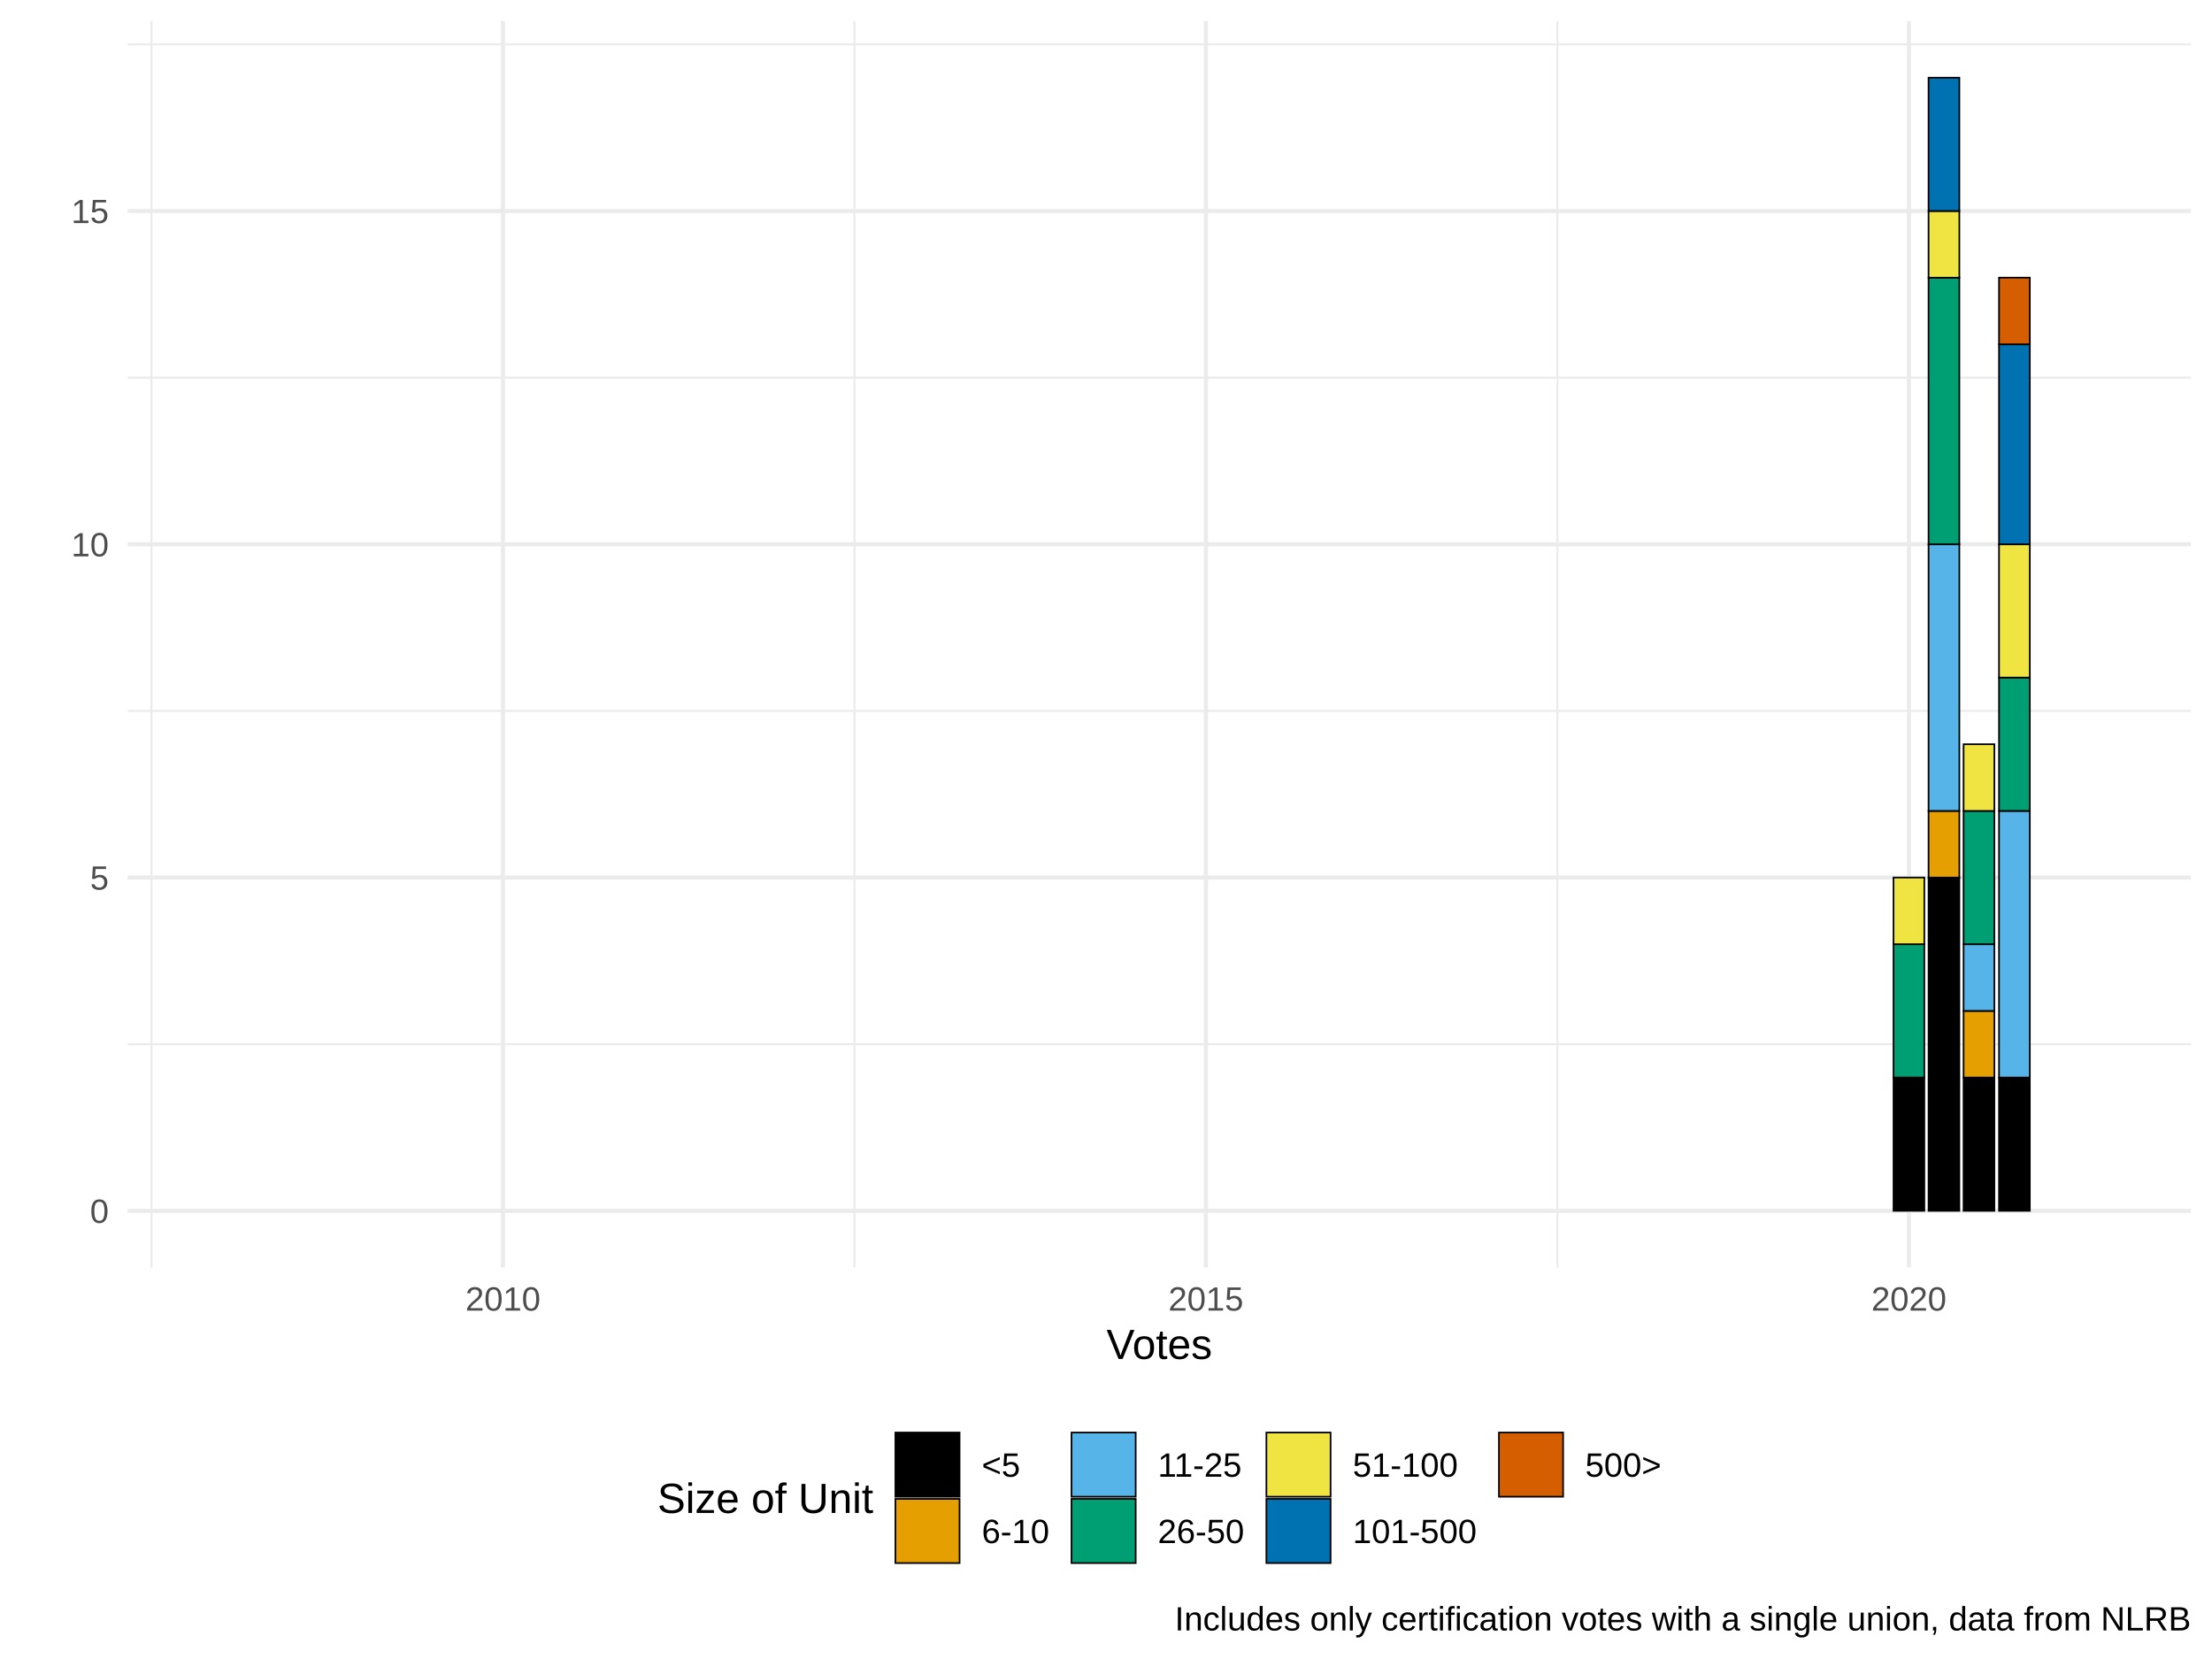
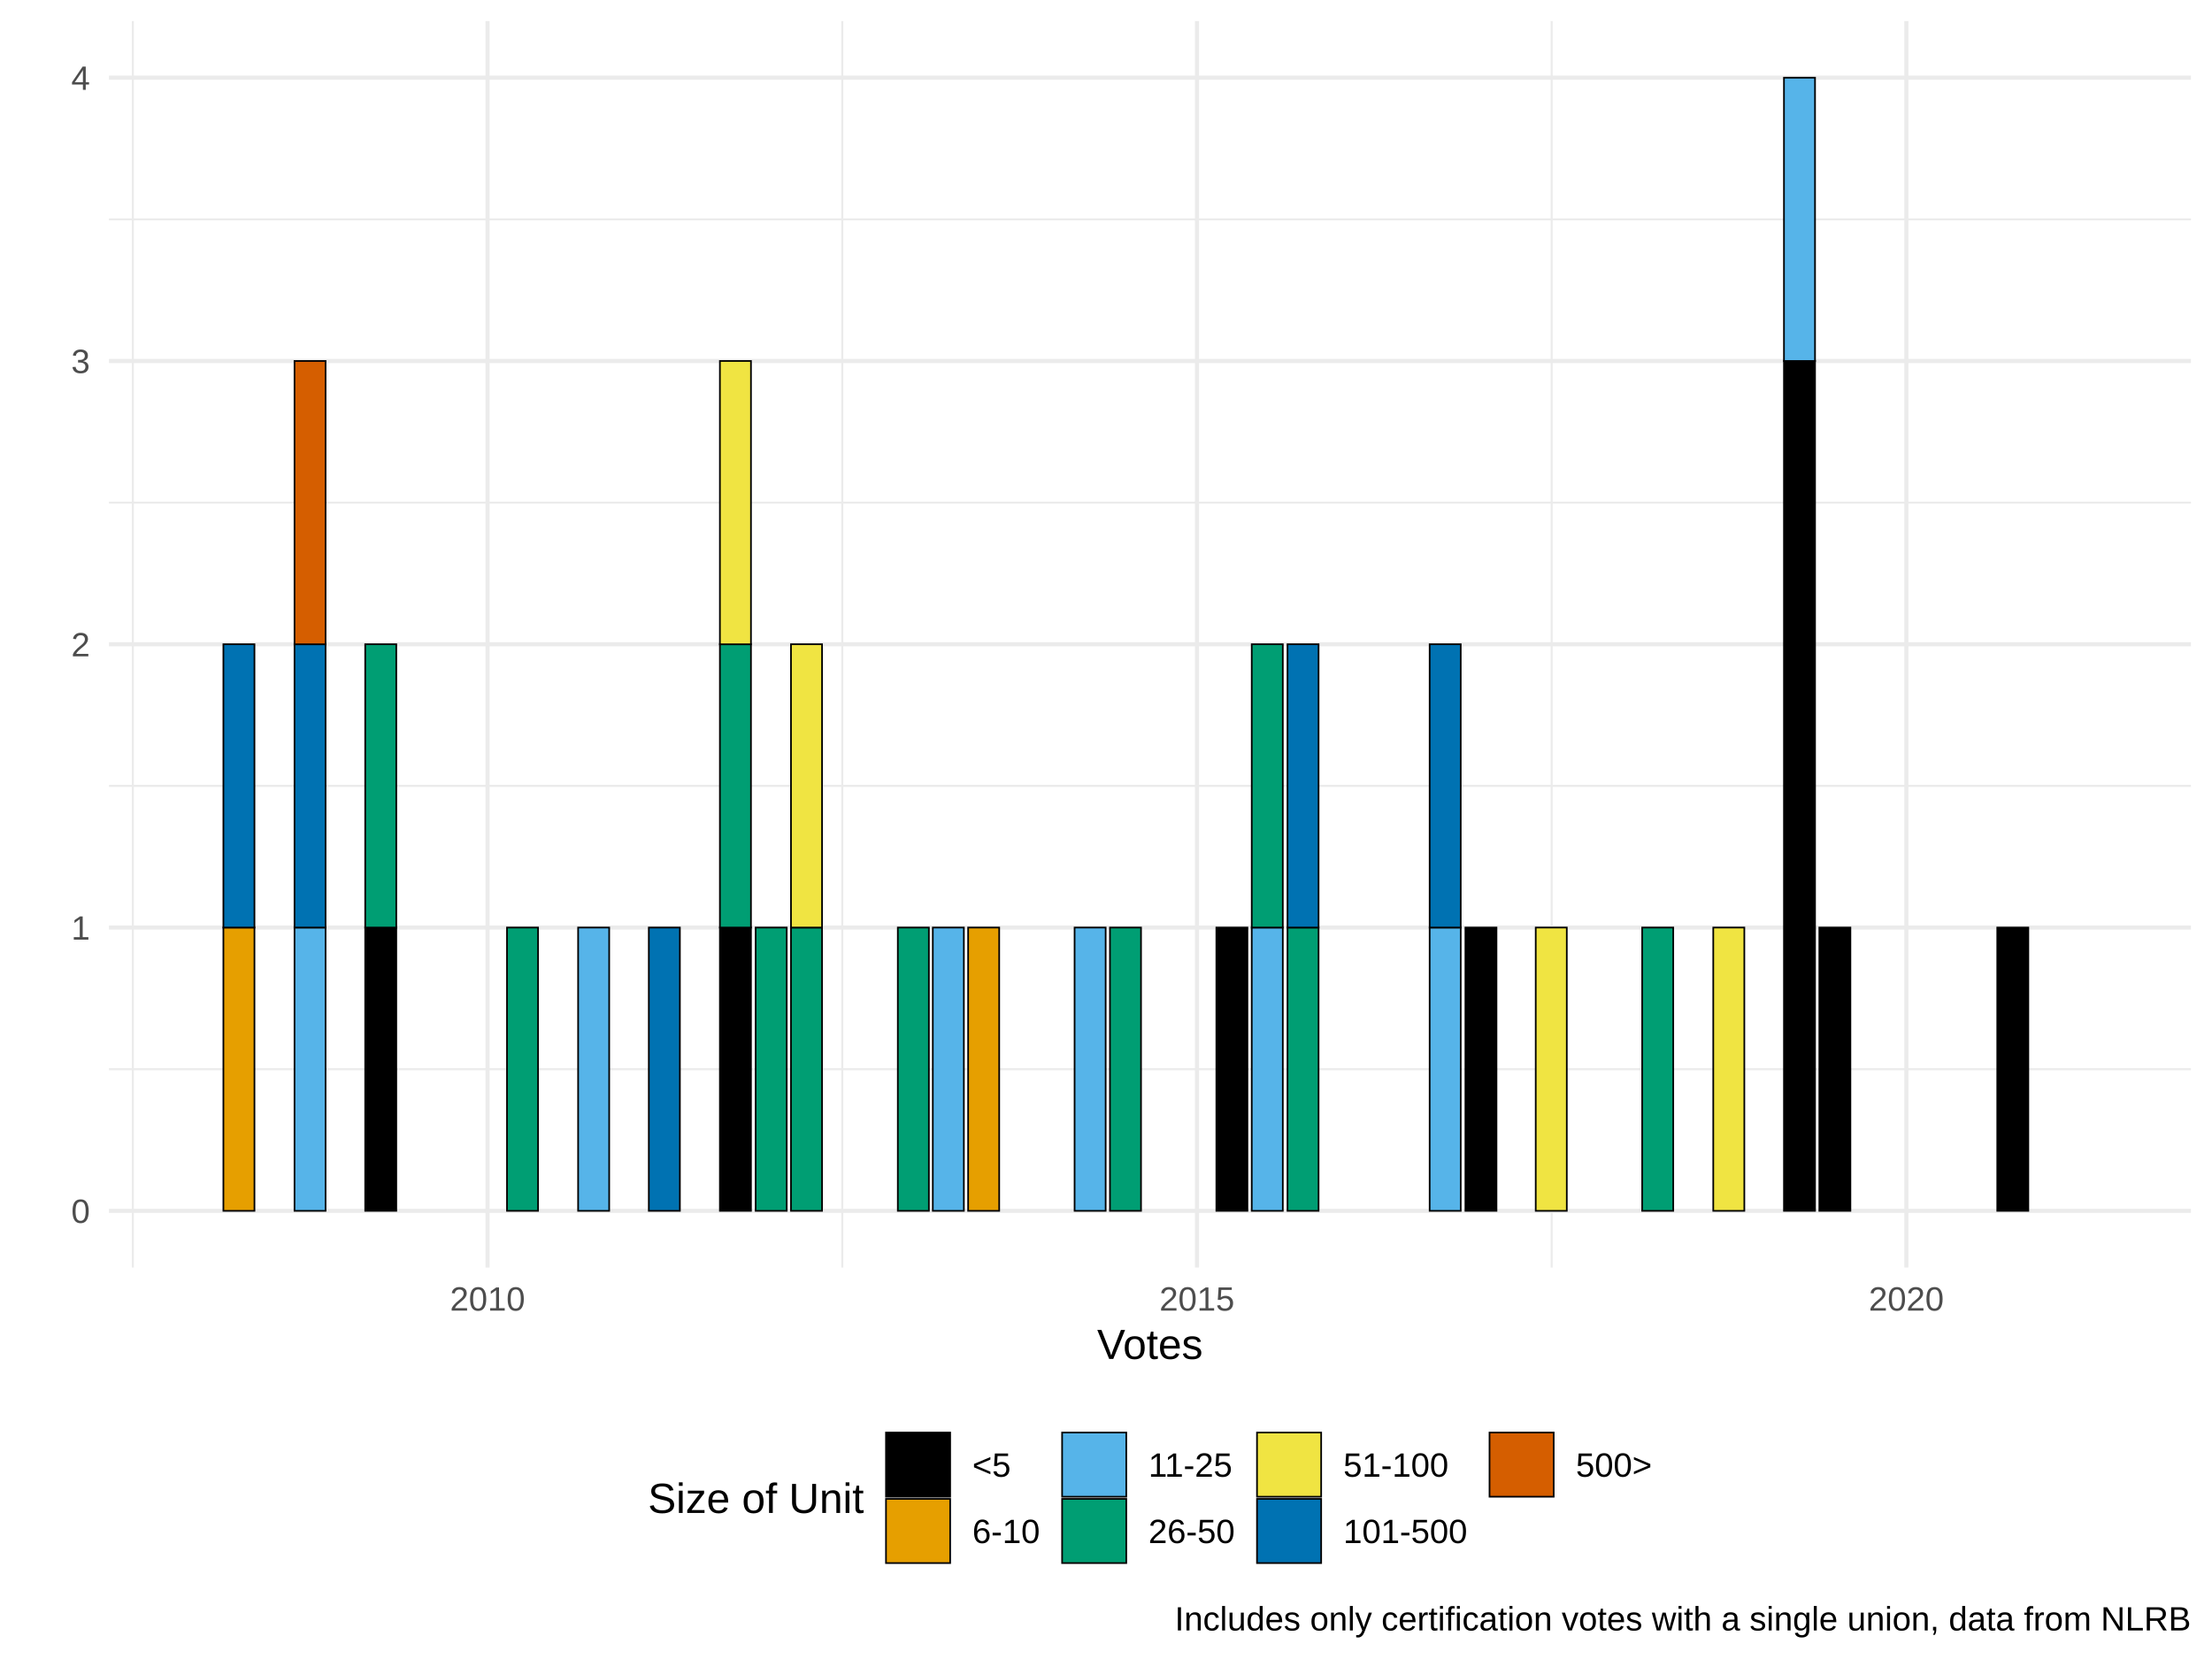
<svg xmlns="http://www.w3.org/2000/svg" class="svglite" width="576.00pt" height="432.00pt" viewBox="0 0 576.00 432.00">
  <defs>
    <style type="text/css">
    .svglite line, .svglite polyline, .svglite polygon, .svglite path, .svglite rect, .svglite circle {
      fill: none;
      stroke: #000000;
      stroke-linecap: round;
      stroke-linejoin: round;
      stroke-miterlimit: 10.00;
    }
  </style>
  </defs>
  <rect width="100%" height="100%" style="stroke: none; fill: #FFFFFF;" />
  <defs>
    <clipPath id="cpMC4wMHw1NzYuMDB8MC4wMHw0MzIuMDA=">
      <rect x="0.00" y="0.00" width="576.00" height="432.00" />
    </clipPath>
  </defs>
  <g clip-path="url(#cpMC4wMHw1NzYuMDB8MC4wMHw0MzIuMDA=)">
</g>
  <defs>
-     <clipPath id="cpMzMuMjd8NTcwLjUyfDUuNDh8MzMwLjA1">
-       <rect x="33.27" y="5.48" width="537.25" height="324.57" />
+     <clipPath id="cpMjguMzd8NTcwLjUyfDUuNDh8MzMwLjA1">
+       <rect x="28.37" y="5.48" width="542.15" height="324.57" />
    </clipPath>
  </defs>
-   <g clip-path="url(#cpMzMuMjd8NTcwLjUyfDUuNDh8MzMwLjA1)">
-     <polyline points="33.27,271.91 570.52,271.91 " style="stroke-width: 0.53; stroke: #EBEBEB; stroke-linecap: butt;" />
-     <polyline points="33.27,185.12 570.52,185.12 " style="stroke-width: 0.53; stroke: #EBEBEB; stroke-linecap: butt;" />
-     <polyline points="33.27,98.34 570.52,98.34 " style="stroke-width: 0.53; stroke: #EBEBEB; stroke-linecap: butt;" />
-     <polyline points="33.27,11.55 570.52,11.55 " style="stroke-width: 0.53; stroke: #EBEBEB; stroke-linecap: butt;" />
-     <polyline points="39.44,330.05 39.44,5.48 " style="stroke-width: 0.53; stroke: #EBEBEB; stroke-linecap: butt;" />
-     <polyline points="222.50,330.05 222.50,5.48 " style="stroke-width: 0.53; stroke: #EBEBEB; stroke-linecap: butt;" />
-     <polyline points="405.55,330.05 405.55,5.48 " style="stroke-width: 0.53; stroke: #EBEBEB; stroke-linecap: butt;" />
-     <polyline points="33.27,315.30 570.52,315.30 " style="stroke-width: 1.07; stroke: #EBEBEB; stroke-linecap: butt;" />
-     <polyline points="33.27,228.51 570.52,228.51 " style="stroke-width: 1.07; stroke: #EBEBEB; stroke-linecap: butt;" />
-     <polyline points="33.27,141.73 570.52,141.73 " style="stroke-width: 1.07; stroke: #EBEBEB; stroke-linecap: butt;" />
-     <polyline points="33.27,54.95 570.52,54.95 " style="stroke-width: 1.07; stroke: #EBEBEB; stroke-linecap: butt;" />
-     <polyline points="130.97,330.05 130.97,5.48 " style="stroke-width: 1.07; stroke: #EBEBEB; stroke-linecap: butt;" />
-     <polyline points="314.02,330.05 314.02,5.48 " style="stroke-width: 1.07; stroke: #EBEBEB; stroke-linecap: butt;" />
-     <polyline points="497.08,330.05 497.08,5.48 " style="stroke-width: 1.07; stroke: #EBEBEB; stroke-linecap: butt;" />
-     <rect x="493.07" y="280.58" width="8.02" height="34.71" style="stroke-width: 0.43; stroke-linecap: square; stroke-linejoin: miter; fill: #000000;" />
-     <rect x="502.19" y="228.51" width="8.02" height="86.78" style="stroke-width: 0.43; stroke-linecap: square; stroke-linejoin: miter; fill: #000000;" />
-     <rect x="511.31" y="280.58" width="8.02" height="34.71" style="stroke-width: 0.43; stroke-linecap: square; stroke-linejoin: miter; fill: #000000;" />
-     <rect x="520.54" y="280.58" width="8.02" height="34.71" style="stroke-width: 0.43; stroke-linecap: square; stroke-linejoin: miter; fill: #000000;" />
-     <rect x="502.19" y="211.16" width="8.02" height="17.36" style="stroke-width: 0.43; stroke-linecap: square; stroke-linejoin: miter; fill: #E69F00;" />
-     <rect x="511.31" y="263.23" width="8.02" height="17.36" style="stroke-width: 0.43; stroke-linecap: square; stroke-linejoin: miter; fill: #E69F00;" />
-     <rect x="502.19" y="141.73" width="8.02" height="69.43" style="stroke-width: 0.43; stroke-linecap: square; stroke-linejoin: miter; fill: #56B4E9;" />
-     <rect x="511.31" y="245.87" width="8.02" height="17.36" style="stroke-width: 0.43; stroke-linecap: square; stroke-linejoin: miter; fill: #56B4E9;" />
-     <rect x="520.54" y="211.16" width="8.02" height="69.43" style="stroke-width: 0.43; stroke-linecap: square; stroke-linejoin: miter; fill: #56B4E9;" />
-     <rect x="493.07" y="245.87" width="8.02" height="34.71" style="stroke-width: 0.43; stroke-linecap: square; stroke-linejoin: miter; fill: #009E73;" />
-     <rect x="502.19" y="72.30" width="8.02" height="69.43" style="stroke-width: 0.43; stroke-linecap: square; stroke-linejoin: miter; fill: #009E73;" />
-     <rect x="511.31" y="211.16" width="8.02" height="34.71" style="stroke-width: 0.43; stroke-linecap: square; stroke-linejoin: miter; fill: #009E73;" />
-     <rect x="520.54" y="176.44" width="8.02" height="34.71" style="stroke-width: 0.43; stroke-linecap: square; stroke-linejoin: miter; fill: #009E73;" />
-     <rect x="493.07" y="228.51" width="8.02" height="17.36" style="stroke-width: 0.43; stroke-linecap: square; stroke-linejoin: miter; fill: #F0E442;" />
-     <rect x="502.19" y="54.95" width="8.02" height="17.36" style="stroke-width: 0.43; stroke-linecap: square; stroke-linejoin: miter; fill: #F0E442;" />
-     <rect x="511.31" y="193.80" width="8.02" height="17.36" style="stroke-width: 0.43; stroke-linecap: square; stroke-linejoin: miter; fill: #F0E442;" />
-     <rect x="520.54" y="141.73" width="8.02" height="34.71" style="stroke-width: 0.43; stroke-linecap: square; stroke-linejoin: miter; fill: #F0E442;" />
-     <rect x="502.19" y="20.23" width="8.02" height="34.71" style="stroke-width: 0.43; stroke-linecap: square; stroke-linejoin: miter; fill: #0072B2;" />
-     <rect x="520.54" y="89.66" width="8.02" height="52.07" style="stroke-width: 0.43; stroke-linecap: square; stroke-linejoin: miter; fill: #0072B2;" />
-     <rect x="520.54" y="72.30" width="8.02" height="17.36" style="stroke-width: 0.43; stroke-linecap: square; stroke-linejoin: miter; fill: #D55E00;" />
+   <g clip-path="url(#cpMjguMzd8NTcwLjUyfDUuNDh8MzMwLjA1)">
+     <polyline points="28.37,278.41 570.52,278.41 " style="stroke-width: 0.53; stroke: #EBEBEB; stroke-linecap: butt;" />
+     <polyline points="28.37,204.65 570.52,204.65 " style="stroke-width: 0.53; stroke: #EBEBEB; stroke-linecap: butt;" />
+     <polyline points="28.37,130.88 570.52,130.88 " style="stroke-width: 0.53; stroke: #EBEBEB; stroke-linecap: butt;" />
+     <polyline points="28.37,57.12 570.52,57.12 " style="stroke-width: 0.53; stroke: #EBEBEB; stroke-linecap: butt;" />
+     <polyline points="34.60,330.05 34.60,5.48 " style="stroke-width: 0.53; stroke: #EBEBEB; stroke-linecap: butt;" />
+     <polyline points="219.33,330.05 219.33,5.48 " style="stroke-width: 0.53; stroke: #EBEBEB; stroke-linecap: butt;" />
+     <polyline points="404.05,330.05 404.05,5.48 " style="stroke-width: 0.53; stroke: #EBEBEB; stroke-linecap: butt;" />
+     <polyline points="28.37,315.30 570.52,315.30 " style="stroke-width: 1.07; stroke: #EBEBEB; stroke-linecap: butt;" />
+     <polyline points="28.37,241.53 570.52,241.53 " style="stroke-width: 1.07; stroke: #EBEBEB; stroke-linecap: butt;" />
+     <polyline points="28.37,167.76 570.52,167.76 " style="stroke-width: 1.07; stroke: #EBEBEB; stroke-linecap: butt;" />
+     <polyline points="28.37,94.00 570.52,94.00 " style="stroke-width: 1.07; stroke: #EBEBEB; stroke-linecap: butt;" />
+     <polyline points="28.37,20.23 570.52,20.23 " style="stroke-width: 1.07; stroke: #EBEBEB; stroke-linecap: butt;" />
+     <polyline points="126.96,330.05 126.96,5.48 " style="stroke-width: 1.07; stroke: #EBEBEB; stroke-linecap: butt;" />
+     <polyline points="311.69,330.05 311.69,5.48 " style="stroke-width: 1.07; stroke: #EBEBEB; stroke-linecap: butt;" />
+     <polyline points="496.41,330.05 496.41,5.48 " style="stroke-width: 1.07; stroke: #EBEBEB; stroke-linecap: butt;" />
+     <rect x="95.10" y="241.53" width="8.09" height="73.77" style="stroke-width: 0.43; stroke-linecap: square; stroke-linejoin: miter; fill: #000000;" />
+     <rect x="187.46" y="241.53" width="8.09" height="73.77" style="stroke-width: 0.43; stroke-linecap: square; stroke-linejoin: miter; fill: #000000;" />
+     <rect x="316.74" y="241.53" width="8.09" height="73.77" style="stroke-width: 0.43; stroke-linecap: square; stroke-linejoin: miter; fill: #000000;" />
+     <rect x="381.59" y="241.53" width="8.09" height="73.77" style="stroke-width: 0.43; stroke-linecap: square; stroke-linejoin: miter; fill: #000000;" />
+     <rect x="464.54" y="94.00" width="8.09" height="221.30" style="stroke-width: 0.43; stroke-linecap: square; stroke-linejoin: miter; fill: #000000;" />
+     <rect x="473.75" y="241.53" width="8.09" height="73.77" style="stroke-width: 0.43; stroke-linecap: square; stroke-linejoin: miter; fill: #000000;" />
+     <rect x="520.08" y="241.53" width="8.09" height="73.77" style="stroke-width: 0.43; stroke-linecap: square; stroke-linejoin: miter; fill: #000000;" />
+     <rect x="58.17" y="241.53" width="8.09" height="73.77" style="stroke-width: 0.43; stroke-linecap: square; stroke-linejoin: miter; fill: #E69F00;" />
+     <rect x="252.10" y="241.53" width="8.09" height="73.77" style="stroke-width: 0.43; stroke-linecap: square; stroke-linejoin: miter; fill: #E69F00;" />
+     <rect x="76.69" y="241.53" width="8.09" height="73.77" style="stroke-width: 0.43; stroke-linecap: square; stroke-linejoin: miter; fill: #56B4E9;" />
+     <rect x="150.54" y="241.53" width="8.09" height="73.77" style="stroke-width: 0.43; stroke-linecap: square; stroke-linejoin: miter; fill: #56B4E9;" />
+     <rect x="242.90" y="241.53" width="8.09" height="73.77" style="stroke-width: 0.43; stroke-linecap: square; stroke-linejoin: miter; fill: #56B4E9;" />
+     <rect x="279.82" y="241.53" width="8.09" height="73.77" style="stroke-width: 0.43; stroke-linecap: square; stroke-linejoin: miter; fill: #56B4E9;" />
+     <rect x="325.95" y="241.53" width="8.09" height="73.77" style="stroke-width: 0.43; stroke-linecap: square; stroke-linejoin: miter; fill: #56B4E9;" />
+     <rect x="372.28" y="241.53" width="8.09" height="73.77" style="stroke-width: 0.43; stroke-linecap: square; stroke-linejoin: miter; fill: #56B4E9;" />
+     <rect x="464.54" y="20.23" width="8.09" height="73.77" style="stroke-width: 0.43; stroke-linecap: square; stroke-linejoin: miter; fill: #56B4E9;" />
+     <rect x="95.10" y="167.76" width="8.09" height="73.77" style="stroke-width: 0.43; stroke-linecap: square; stroke-linejoin: miter; fill: #009E73;" />
+     <rect x="132.02" y="241.53" width="8.09" height="73.77" style="stroke-width: 0.43; stroke-linecap: square; stroke-linejoin: miter; fill: #009E73;" />
+     <rect x="187.46" y="167.76" width="8.09" height="73.77" style="stroke-width: 0.43; stroke-linecap: square; stroke-linejoin: miter; fill: #009E73;" />
+     <rect x="196.77" y="241.53" width="8.09" height="73.77" style="stroke-width: 0.43; stroke-linecap: square; stroke-linejoin: miter; fill: #009E73;" />
+     <rect x="205.97" y="241.53" width="8.09" height="73.77" style="stroke-width: 0.43; stroke-linecap: square; stroke-linejoin: miter; fill: #009E73;" />
+     <rect x="233.79" y="241.53" width="8.09" height="73.77" style="stroke-width: 0.43; stroke-linecap: square; stroke-linejoin: miter; fill: #009E73;" />
+     <rect x="289.03" y="241.53" width="8.09" height="73.77" style="stroke-width: 0.43; stroke-linecap: square; stroke-linejoin: miter; fill: #009E73;" />
+     <rect x="325.95" y="167.76" width="8.09" height="73.77" style="stroke-width: 0.43; stroke-linecap: square; stroke-linejoin: miter; fill: #009E73;" />
+     <rect x="335.26" y="241.53" width="8.09" height="73.77" style="stroke-width: 0.43; stroke-linecap: square; stroke-linejoin: miter; fill: #009E73;" />
+     <rect x="427.62" y="241.53" width="8.09" height="73.77" style="stroke-width: 0.43; stroke-linecap: square; stroke-linejoin: miter; fill: #009E73;" />
+     <rect x="187.46" y="94.00" width="8.09" height="73.77" style="stroke-width: 0.43; stroke-linecap: square; stroke-linejoin: miter; fill: #F0E442;" />
+     <rect x="205.97" y="167.76" width="8.09" height="73.77" style="stroke-width: 0.43; stroke-linecap: square; stroke-linejoin: miter; fill: #F0E442;" />
+     <rect x="399.90" y="241.53" width="8.09" height="73.77" style="stroke-width: 0.43; stroke-linecap: square; stroke-linejoin: miter; fill: #F0E442;" />
+     <rect x="446.13" y="241.53" width="8.09" height="73.77" style="stroke-width: 0.43; stroke-linecap: square; stroke-linejoin: miter; fill: #F0E442;" />
+     <rect x="58.17" y="167.76" width="8.09" height="73.77" style="stroke-width: 0.43; stroke-linecap: square; stroke-linejoin: miter; fill: #0072B2;" />
+     <rect x="76.69" y="167.76" width="8.09" height="73.77" style="stroke-width: 0.43; stroke-linecap: square; stroke-linejoin: miter; fill: #0072B2;" />
+     <rect x="168.95" y="241.53" width="8.09" height="73.77" style="stroke-width: 0.43; stroke-linecap: square; stroke-linejoin: miter; fill: #0072B2;" />
+     <rect x="335.26" y="167.76" width="8.09" height="73.77" style="stroke-width: 0.43; stroke-linecap: square; stroke-linejoin: miter; fill: #0072B2;" />
+     <rect x="372.28" y="167.76" width="8.09" height="73.77" style="stroke-width: 0.43; stroke-linecap: square; stroke-linejoin: miter; fill: #0072B2;" />
+     <rect x="76.69" y="94.00" width="8.09" height="73.77" style="stroke-width: 0.43; stroke-linecap: square; stroke-linejoin: miter; fill: #D55E00;" />
  </g>
  <g clip-path="url(#cpMC4wMHw1NzYuMDB8MC4wMHw0MzIuMDA=)">
-     <text x="28.34" y="318.45" text-anchor="end" style="font-size: 8.80px; fill: #4D4D4D; font-family: Arial;" textLength="4.90px" lengthAdjust="spacingAndGlyphs">0</text>
-     <text x="28.34" y="231.67" text-anchor="end" style="font-size: 8.80px; fill: #4D4D4D; font-family: Arial;" textLength="4.90px" lengthAdjust="spacingAndGlyphs">5</text>
-     <text x="28.34" y="144.88" text-anchor="end" style="font-size: 8.80px; fill: #4D4D4D; font-family: Arial;" textLength="9.79px" lengthAdjust="spacingAndGlyphs">10</text>
-     <text x="28.34" y="58.10" text-anchor="end" style="font-size: 8.80px; fill: #4D4D4D; font-family: Arial;" textLength="9.79px" lengthAdjust="spacingAndGlyphs">15</text>
-     <text x="130.97" y="341.29" text-anchor="middle" style="font-size: 8.80px; fill: #4D4D4D; font-family: Arial;" textLength="19.58px" lengthAdjust="spacingAndGlyphs">2010</text>
-     <text x="314.02" y="341.29" text-anchor="middle" style="font-size: 8.80px; fill: #4D4D4D; font-family: Arial;" textLength="19.58px" lengthAdjust="spacingAndGlyphs">2015</text>
-     <text x="497.08" y="341.29" text-anchor="middle" style="font-size: 8.80px; fill: #4D4D4D; font-family: Arial;" textLength="19.58px" lengthAdjust="spacingAndGlyphs">2020</text>
-     <text x="301.89" y="353.87" text-anchor="middle" style="font-size: 11.00px; font-family: Arial;" textLength="28.13px" lengthAdjust="spacingAndGlyphs">Votes</text>
-     <text x="171.17" y="393.97" style="font-size: 11.00px; font-family: Arial;" textLength="56.23px" lengthAdjust="spacingAndGlyphs">Size of Unit</text>
-     <rect x="233.16" y="373.03" width="16.71" height="16.71" style="stroke-width: 0.43; stroke-linecap: square; stroke-linejoin: miter; fill: #000000;" />
-     <rect x="233.16" y="390.31" width="16.71" height="16.71" style="stroke-width: 0.43; stroke-linecap: square; stroke-linejoin: miter; fill: #E69F00;" />
-     <rect x="279.02" y="373.03" width="16.71" height="16.71" style="stroke-width: 0.43; stroke-linecap: square; stroke-linejoin: miter; fill: #56B4E9;" />
-     <rect x="279.02" y="390.31" width="16.71" height="16.71" style="stroke-width: 0.43; stroke-linecap: square; stroke-linejoin: miter; fill: #009E73;" />
-     <rect x="329.77" y="373.03" width="16.71" height="16.71" style="stroke-width: 0.43; stroke-linecap: square; stroke-linejoin: miter; fill: #F0E442;" />
-     <rect x="329.77" y="390.31" width="16.71" height="16.71" style="stroke-width: 0.43; stroke-linecap: square; stroke-linejoin: miter; fill: #0072B2;" />
-     <rect x="390.32" y="373.03" width="16.71" height="16.71" style="stroke-width: 0.43; stroke-linecap: square; stroke-linejoin: miter; fill: #D55E00;" />
-     <text x="255.64" y="384.54" style="font-size: 8.80px; font-family: Arial;" textLength="10.04px" lengthAdjust="spacingAndGlyphs">&lt;5</text>
-     <text x="255.64" y="401.82" style="font-size: 8.80px; font-family: Arial;" textLength="17.62px" lengthAdjust="spacingAndGlyphs">6-10</text>
-     <text x="301.49" y="384.54" style="font-size: 8.80px; font-family: Arial;" textLength="22.51px" lengthAdjust="spacingAndGlyphs">11-25</text>
-     <text x="301.49" y="401.82" style="font-size: 8.80px; font-family: Arial;" textLength="22.51px" lengthAdjust="spacingAndGlyphs">26-50</text>
-     <text x="352.25" y="384.54" style="font-size: 8.80px; font-family: Arial;" textLength="27.41px" lengthAdjust="spacingAndGlyphs">51-100</text>
-     <text x="352.25" y="401.82" style="font-size: 8.80px; font-family: Arial;" textLength="32.31px" lengthAdjust="spacingAndGlyphs">101-500</text>
-     <text x="412.79" y="384.54" style="font-size: 8.80px; font-family: Arial;" textLength="19.83px" lengthAdjust="spacingAndGlyphs">500&gt;</text>
+     <text x="23.44" y="318.45" text-anchor="end" style="font-size: 8.80px; fill: #4D4D4D; font-family: Arial;" textLength="4.90px" lengthAdjust="spacingAndGlyphs">0</text>
+     <text x="23.44" y="244.68" text-anchor="end" style="font-size: 8.80px; fill: #4D4D4D; font-family: Arial;" textLength="4.90px" lengthAdjust="spacingAndGlyphs">1</text>
+     <text x="23.44" y="170.92" text-anchor="end" style="font-size: 8.80px; fill: #4D4D4D; font-family: Arial;" textLength="4.90px" lengthAdjust="spacingAndGlyphs">2</text>
+     <text x="23.44" y="97.15" text-anchor="end" style="font-size: 8.80px; fill: #4D4D4D; font-family: Arial;" textLength="4.90px" lengthAdjust="spacingAndGlyphs">3</text>
+     <text x="23.44" y="23.39" text-anchor="end" style="font-size: 8.80px; fill: #4D4D4D; font-family: Arial;" textLength="4.90px" lengthAdjust="spacingAndGlyphs">4</text>
+     <text x="126.96" y="341.29" text-anchor="middle" style="font-size: 8.80px; fill: #4D4D4D; font-family: Arial;" textLength="19.58px" lengthAdjust="spacingAndGlyphs">2010</text>
+     <text x="311.69" y="341.29" text-anchor="middle" style="font-size: 8.80px; fill: #4D4D4D; font-family: Arial;" textLength="19.58px" lengthAdjust="spacingAndGlyphs">2015</text>
+     <text x="496.41" y="341.29" text-anchor="middle" style="font-size: 8.80px; fill: #4D4D4D; font-family: Arial;" textLength="19.58px" lengthAdjust="spacingAndGlyphs">2020</text>
+     <text x="299.45" y="353.87" text-anchor="middle" style="font-size: 11.00px; font-family: Arial;" textLength="28.13px" lengthAdjust="spacingAndGlyphs">Votes</text>
+     <text x="168.72" y="393.97" style="font-size: 11.00px; font-family: Arial;" textLength="56.23px" lengthAdjust="spacingAndGlyphs">Size of Unit</text>
+     <rect x="230.71" y="373.03" width="16.71" height="16.71" style="stroke-width: 0.43; stroke-linecap: square; stroke-linejoin: miter; fill: #000000;" />
+     <rect x="230.71" y="390.31" width="16.71" height="16.71" style="stroke-width: 0.43; stroke-linecap: square; stroke-linejoin: miter; fill: #E69F00;" />
+     <rect x="276.57" y="373.03" width="16.71" height="16.71" style="stroke-width: 0.43; stroke-linecap: square; stroke-linejoin: miter; fill: #56B4E9;" />
+     <rect x="276.57" y="390.31" width="16.71" height="16.71" style="stroke-width: 0.43; stroke-linecap: square; stroke-linejoin: miter; fill: #009E73;" />
+     <rect x="327.32" y="373.03" width="16.71" height="16.71" style="stroke-width: 0.43; stroke-linecap: square; stroke-linejoin: miter; fill: #F0E442;" />
+     <rect x="327.32" y="390.31" width="16.71" height="16.71" style="stroke-width: 0.43; stroke-linecap: square; stroke-linejoin: miter; fill: #0072B2;" />
+     <rect x="387.87" y="373.03" width="16.71" height="16.71" style="stroke-width: 0.43; stroke-linecap: square; stroke-linejoin: miter; fill: #D55E00;" />
+     <text x="253.19" y="384.54" style="font-size: 8.80px; font-family: Arial;" textLength="10.04px" lengthAdjust="spacingAndGlyphs">&lt;5</text>
+     <text x="253.19" y="401.82" style="font-size: 8.80px; font-family: Arial;" textLength="17.62px" lengthAdjust="spacingAndGlyphs">6-10</text>
+     <text x="299.05" y="384.54" style="font-size: 8.80px; font-family: Arial;" textLength="22.51px" lengthAdjust="spacingAndGlyphs">11-25</text>
+     <text x="299.05" y="401.82" style="font-size: 8.80px; font-family: Arial;" textLength="22.51px" lengthAdjust="spacingAndGlyphs">26-50</text>
+     <text x="349.80" y="384.54" style="font-size: 8.80px; font-family: Arial;" textLength="27.41px" lengthAdjust="spacingAndGlyphs">51-100</text>
+     <text x="349.80" y="401.82" style="font-size: 8.80px; font-family: Arial;" textLength="32.31px" lengthAdjust="spacingAndGlyphs">101-500</text>
+     <text x="410.35" y="384.54" style="font-size: 8.80px; font-family: Arial;" textLength="19.83px" lengthAdjust="spacingAndGlyphs">500&gt;</text>
    <text x="570.52" y="424.57" text-anchor="end" style="font-size: 8.80px; font-family: Arial;" textLength="264.54px" lengthAdjust="spacingAndGlyphs">Includes only certification votes with a single union, data from NLRB</text>
  </g>
</svg>
